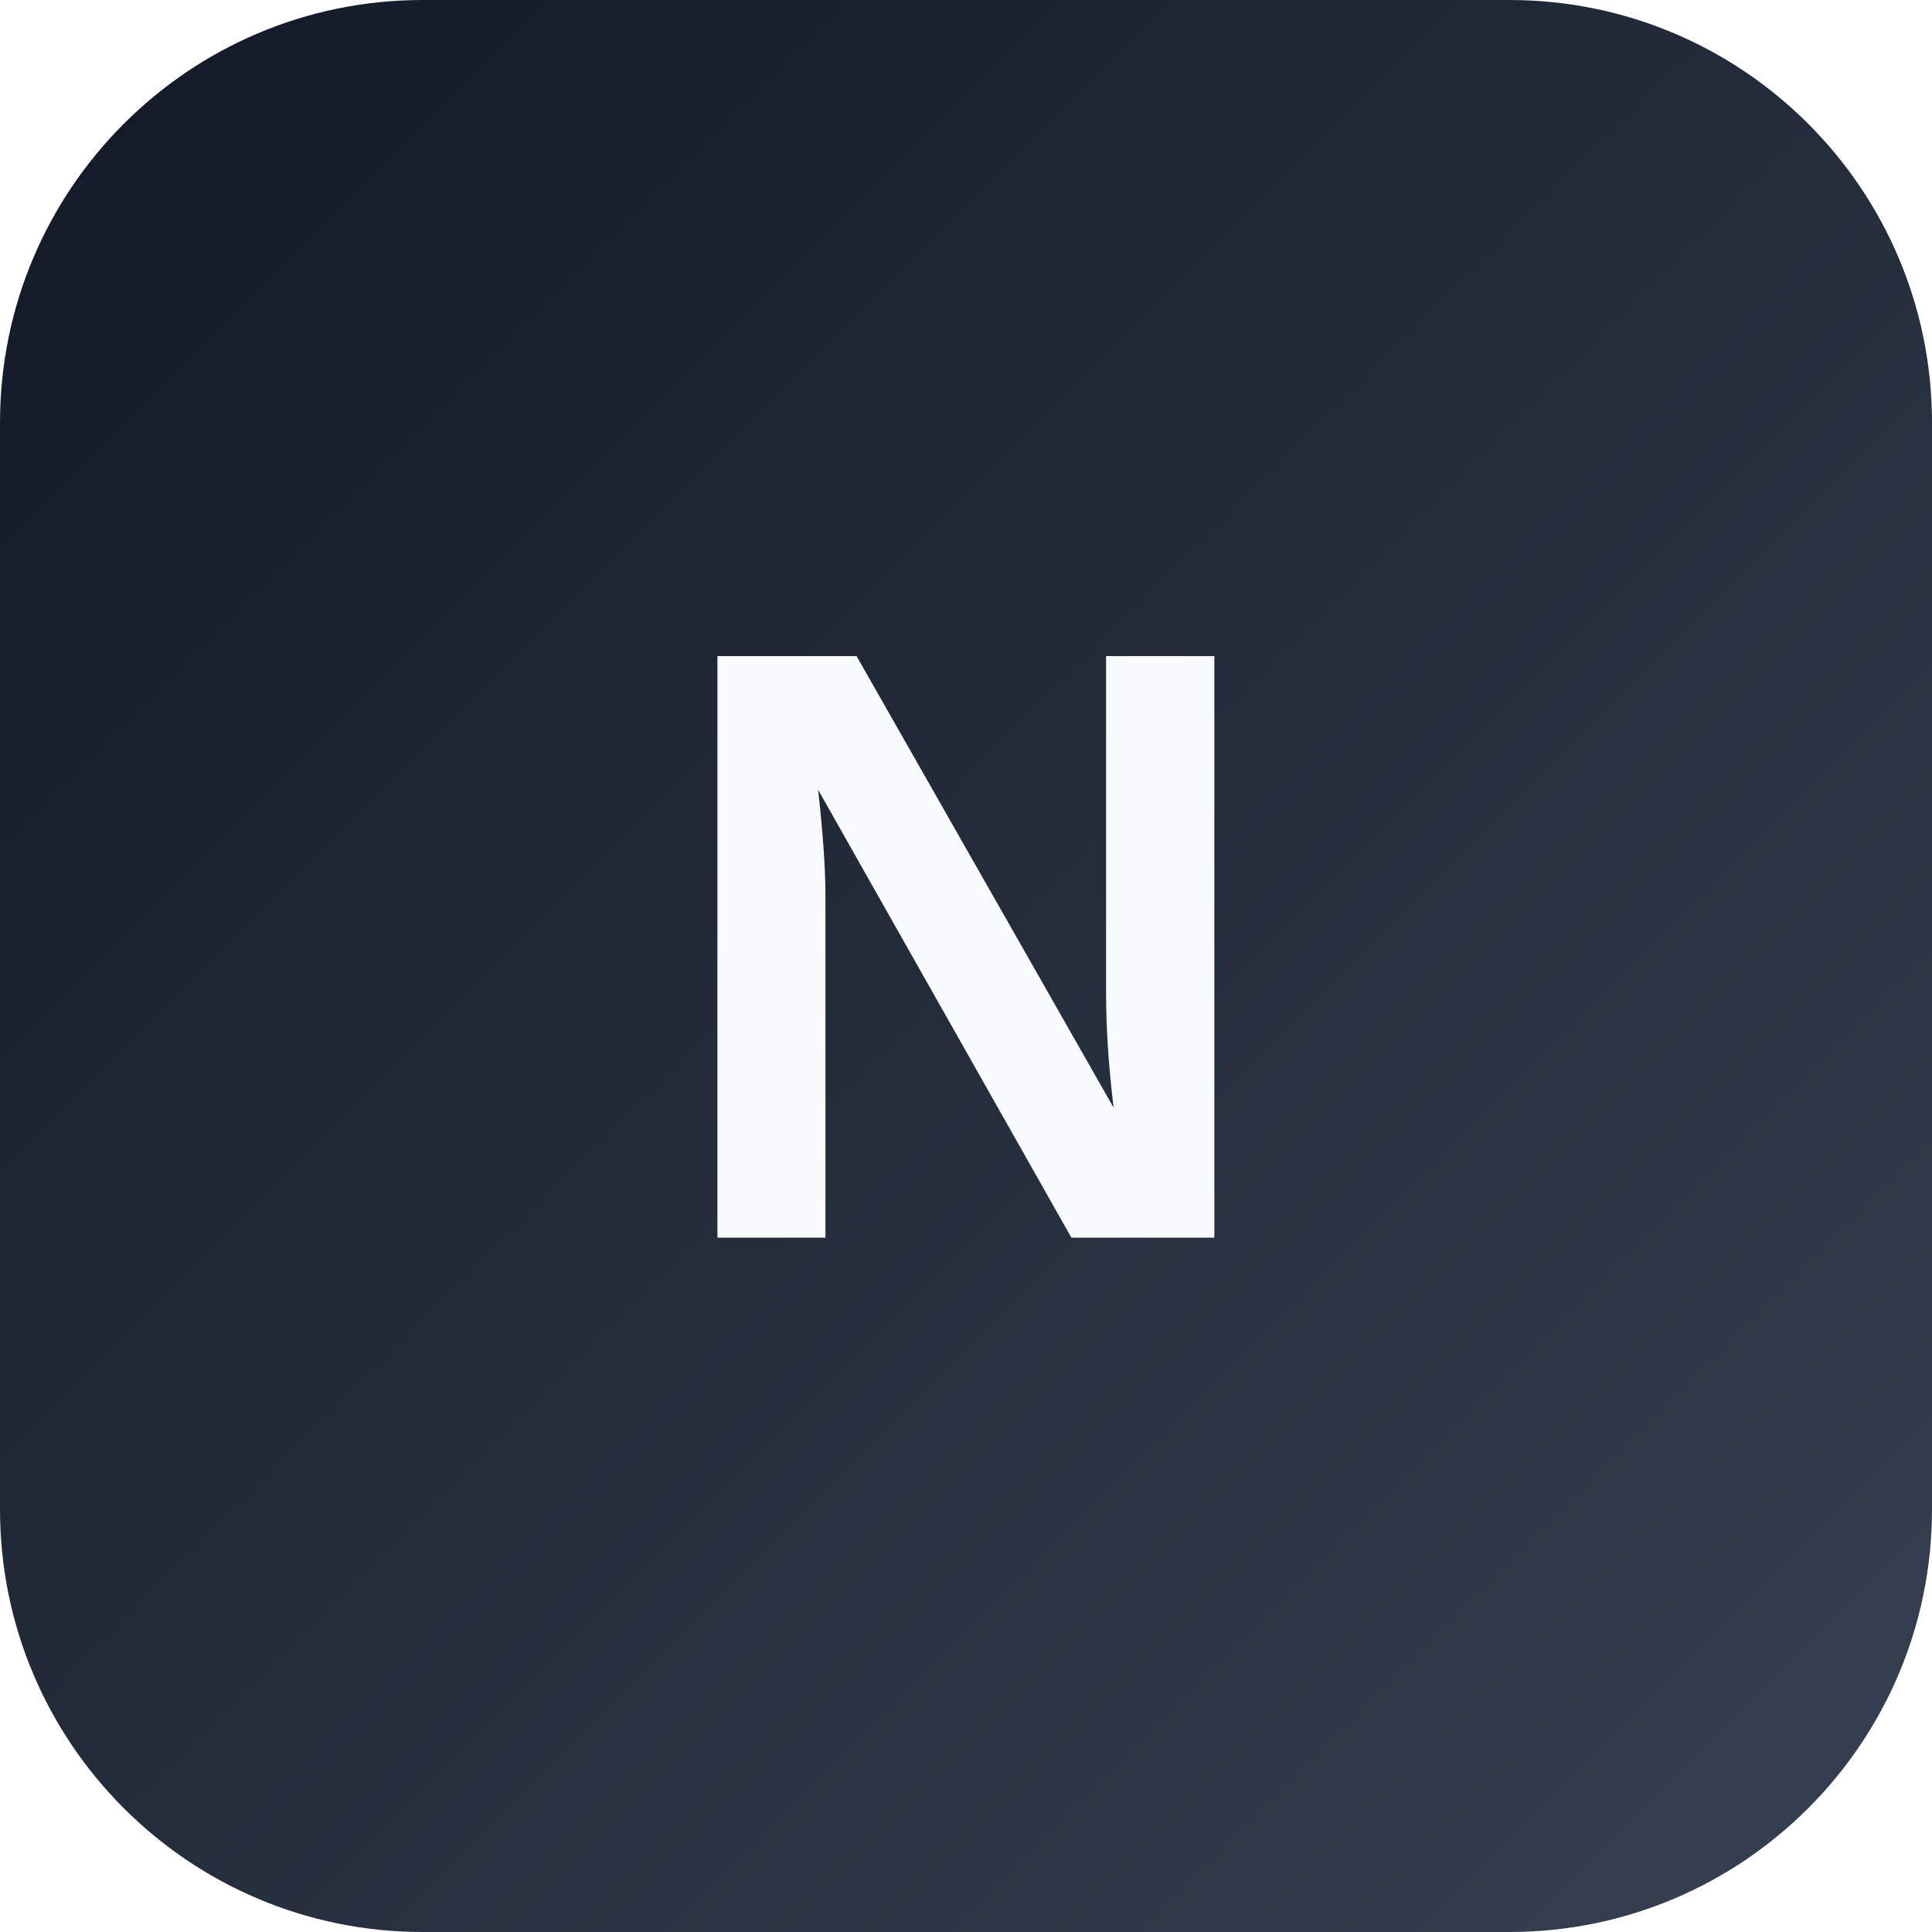
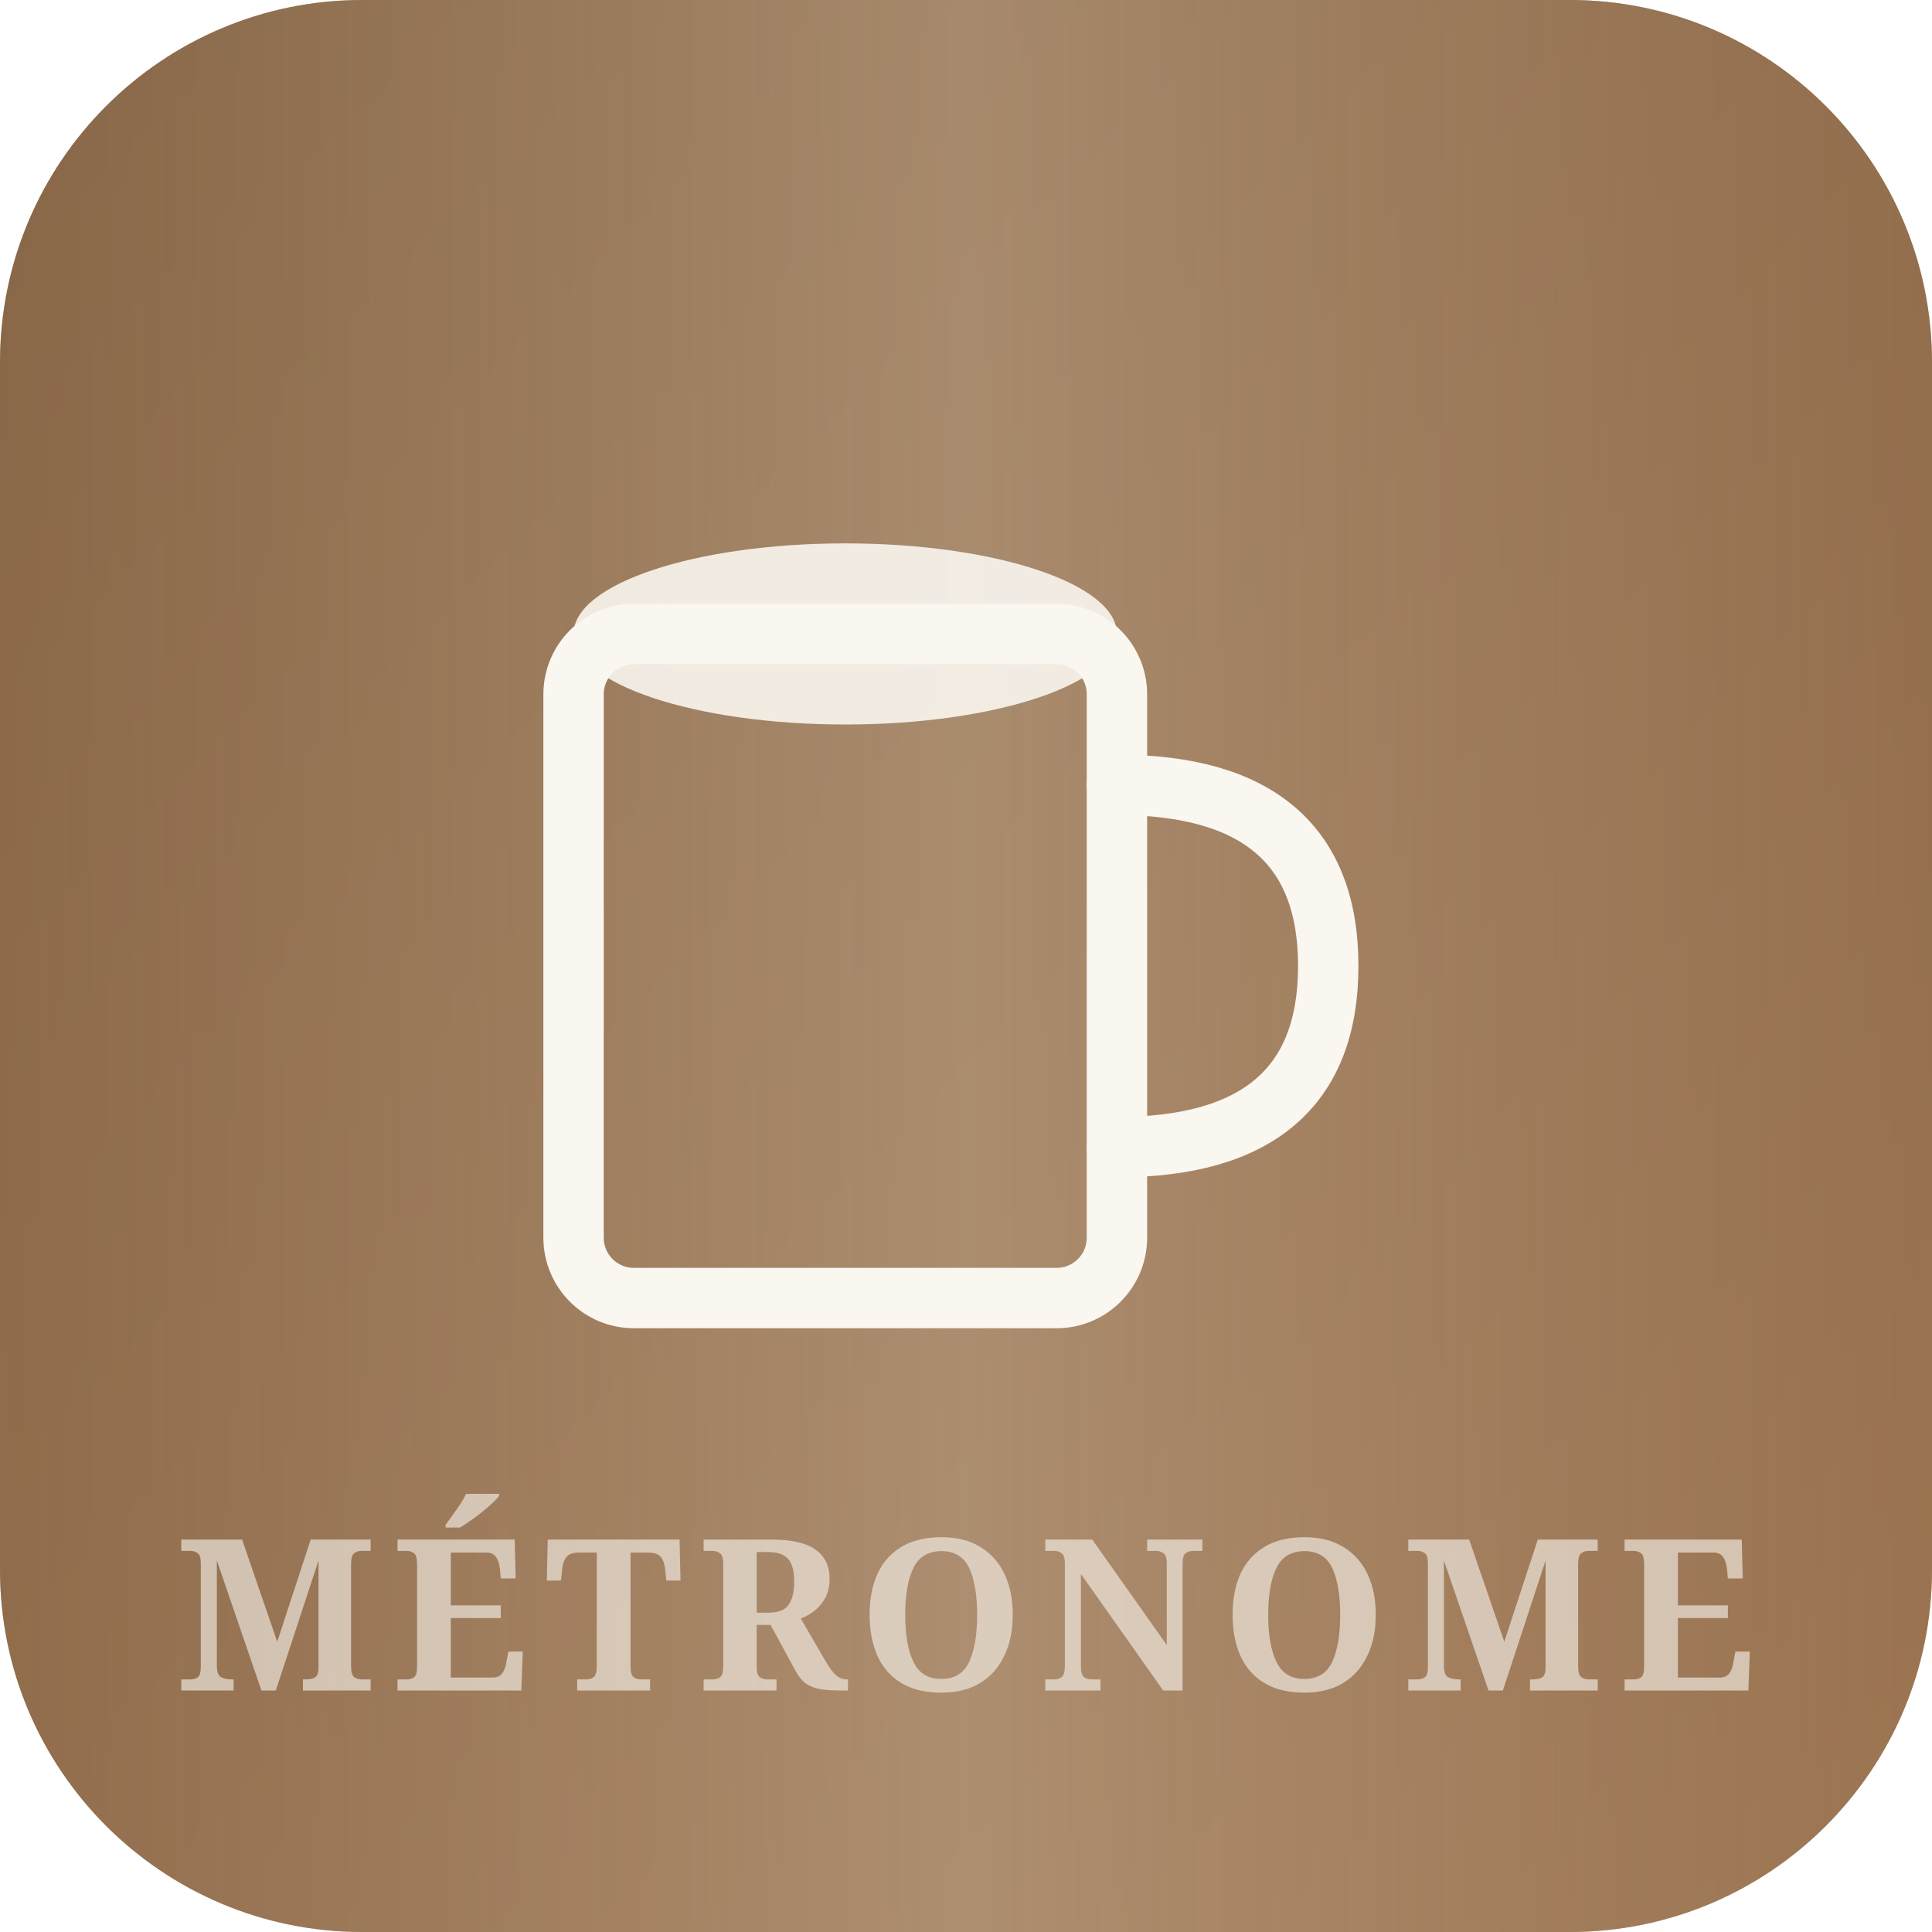
<svg xmlns="http://www.w3.org/2000/svg" viewBox="0 0 128 128">
  <defs>
-     <linearGradient id="nsGrad" x1="0%" y1="0%" x2="100%" y2="100%">
-       <stop offset="0%" stop-color="#111827" />
-       <stop offset="100%" stop-color="#374151" />
+     <linearGradient id="bmGrad" x1="0%" y1="0%" x2="100%" y2="100%">
+       <stop offset="0%" stop-color="#6D4A2E" />
+       <stop offset="100%" stop-color="#8B5E3C" />
+     </linearGradient>
+     <linearGradient id="shineGrad" x1="0%" y1="0%" x2="100%" y2="0%">
+       <stop offset="0%" stop-color="#C4A882" stop-opacity="0.3" />
+       <stop offset="50%" stop-color="#D9C4A8" stop-opacity="0.5" />
+       <stop offset="100%" stop-color="#C4A882" stop-opacity="0.3" />
    </linearGradient>
  </defs>
-   <rect width="128" height="128" rx="28" fill="url(#nsGrad)" />
-   <text x="64" y="82" text-anchor="middle" font-family="Arial, sans-serif" font-weight="700" font-size="56" fill="#f9fafb">N</text>
+   <rect width="128" height="128" rx="24" fill="url(#bmGrad)" />
+   <rect width="128" height="128" rx="24" fill="url(#shineGrad)" />
+   <rect x="38" y="42" width="36" height="44" rx="4" fill="none" stroke="#FAF6F0" stroke-width="4" />
+   <path d="M74 52 Q88 52 88 64 Q88 76 74 76" fill="none" stroke="#FAF6F0" stroke-width="4" stroke-linecap="round" />
+   <ellipse cx="56" cy="42" rx="18" ry="6" fill="#FAF6F0" opacity="0.9" />
+   <text x="64" y="112" text-anchor="middle" font-family="Georgia, serif" font-weight="700" font-size="14" fill="#FAF6F0" opacity="0.6" letter-spacing="1">MÉTRONOME</text>
</svg>
